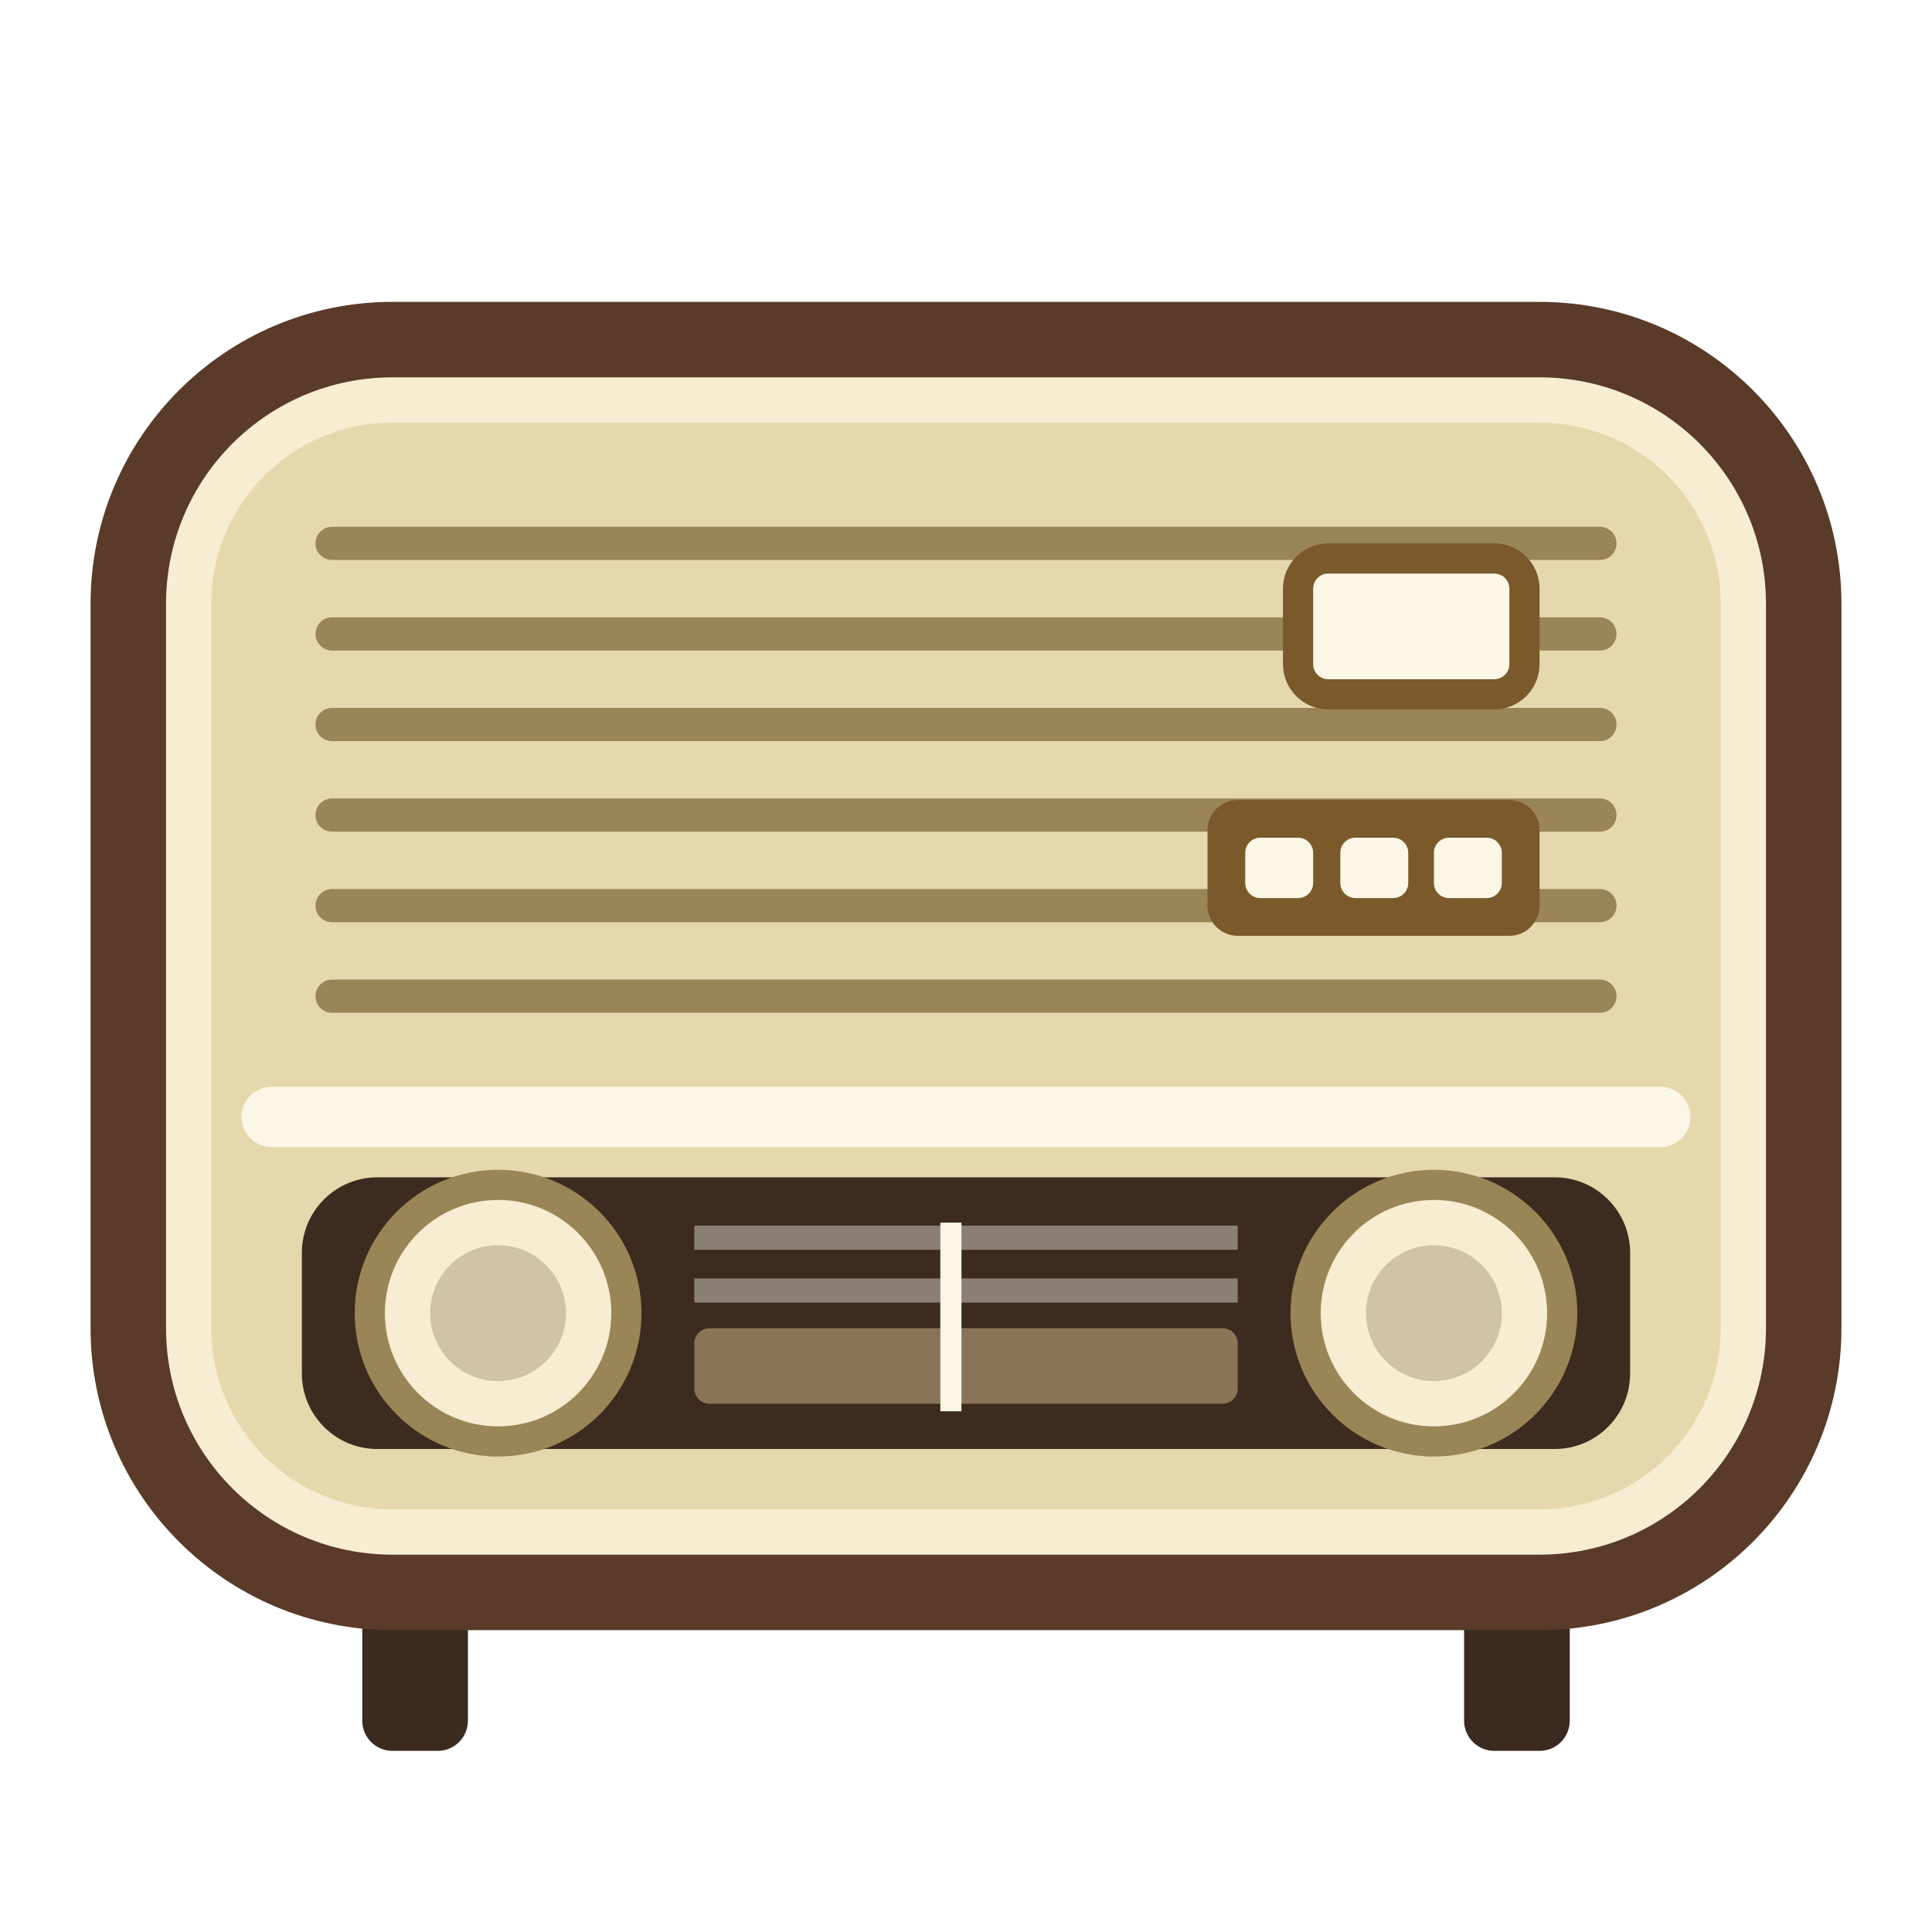
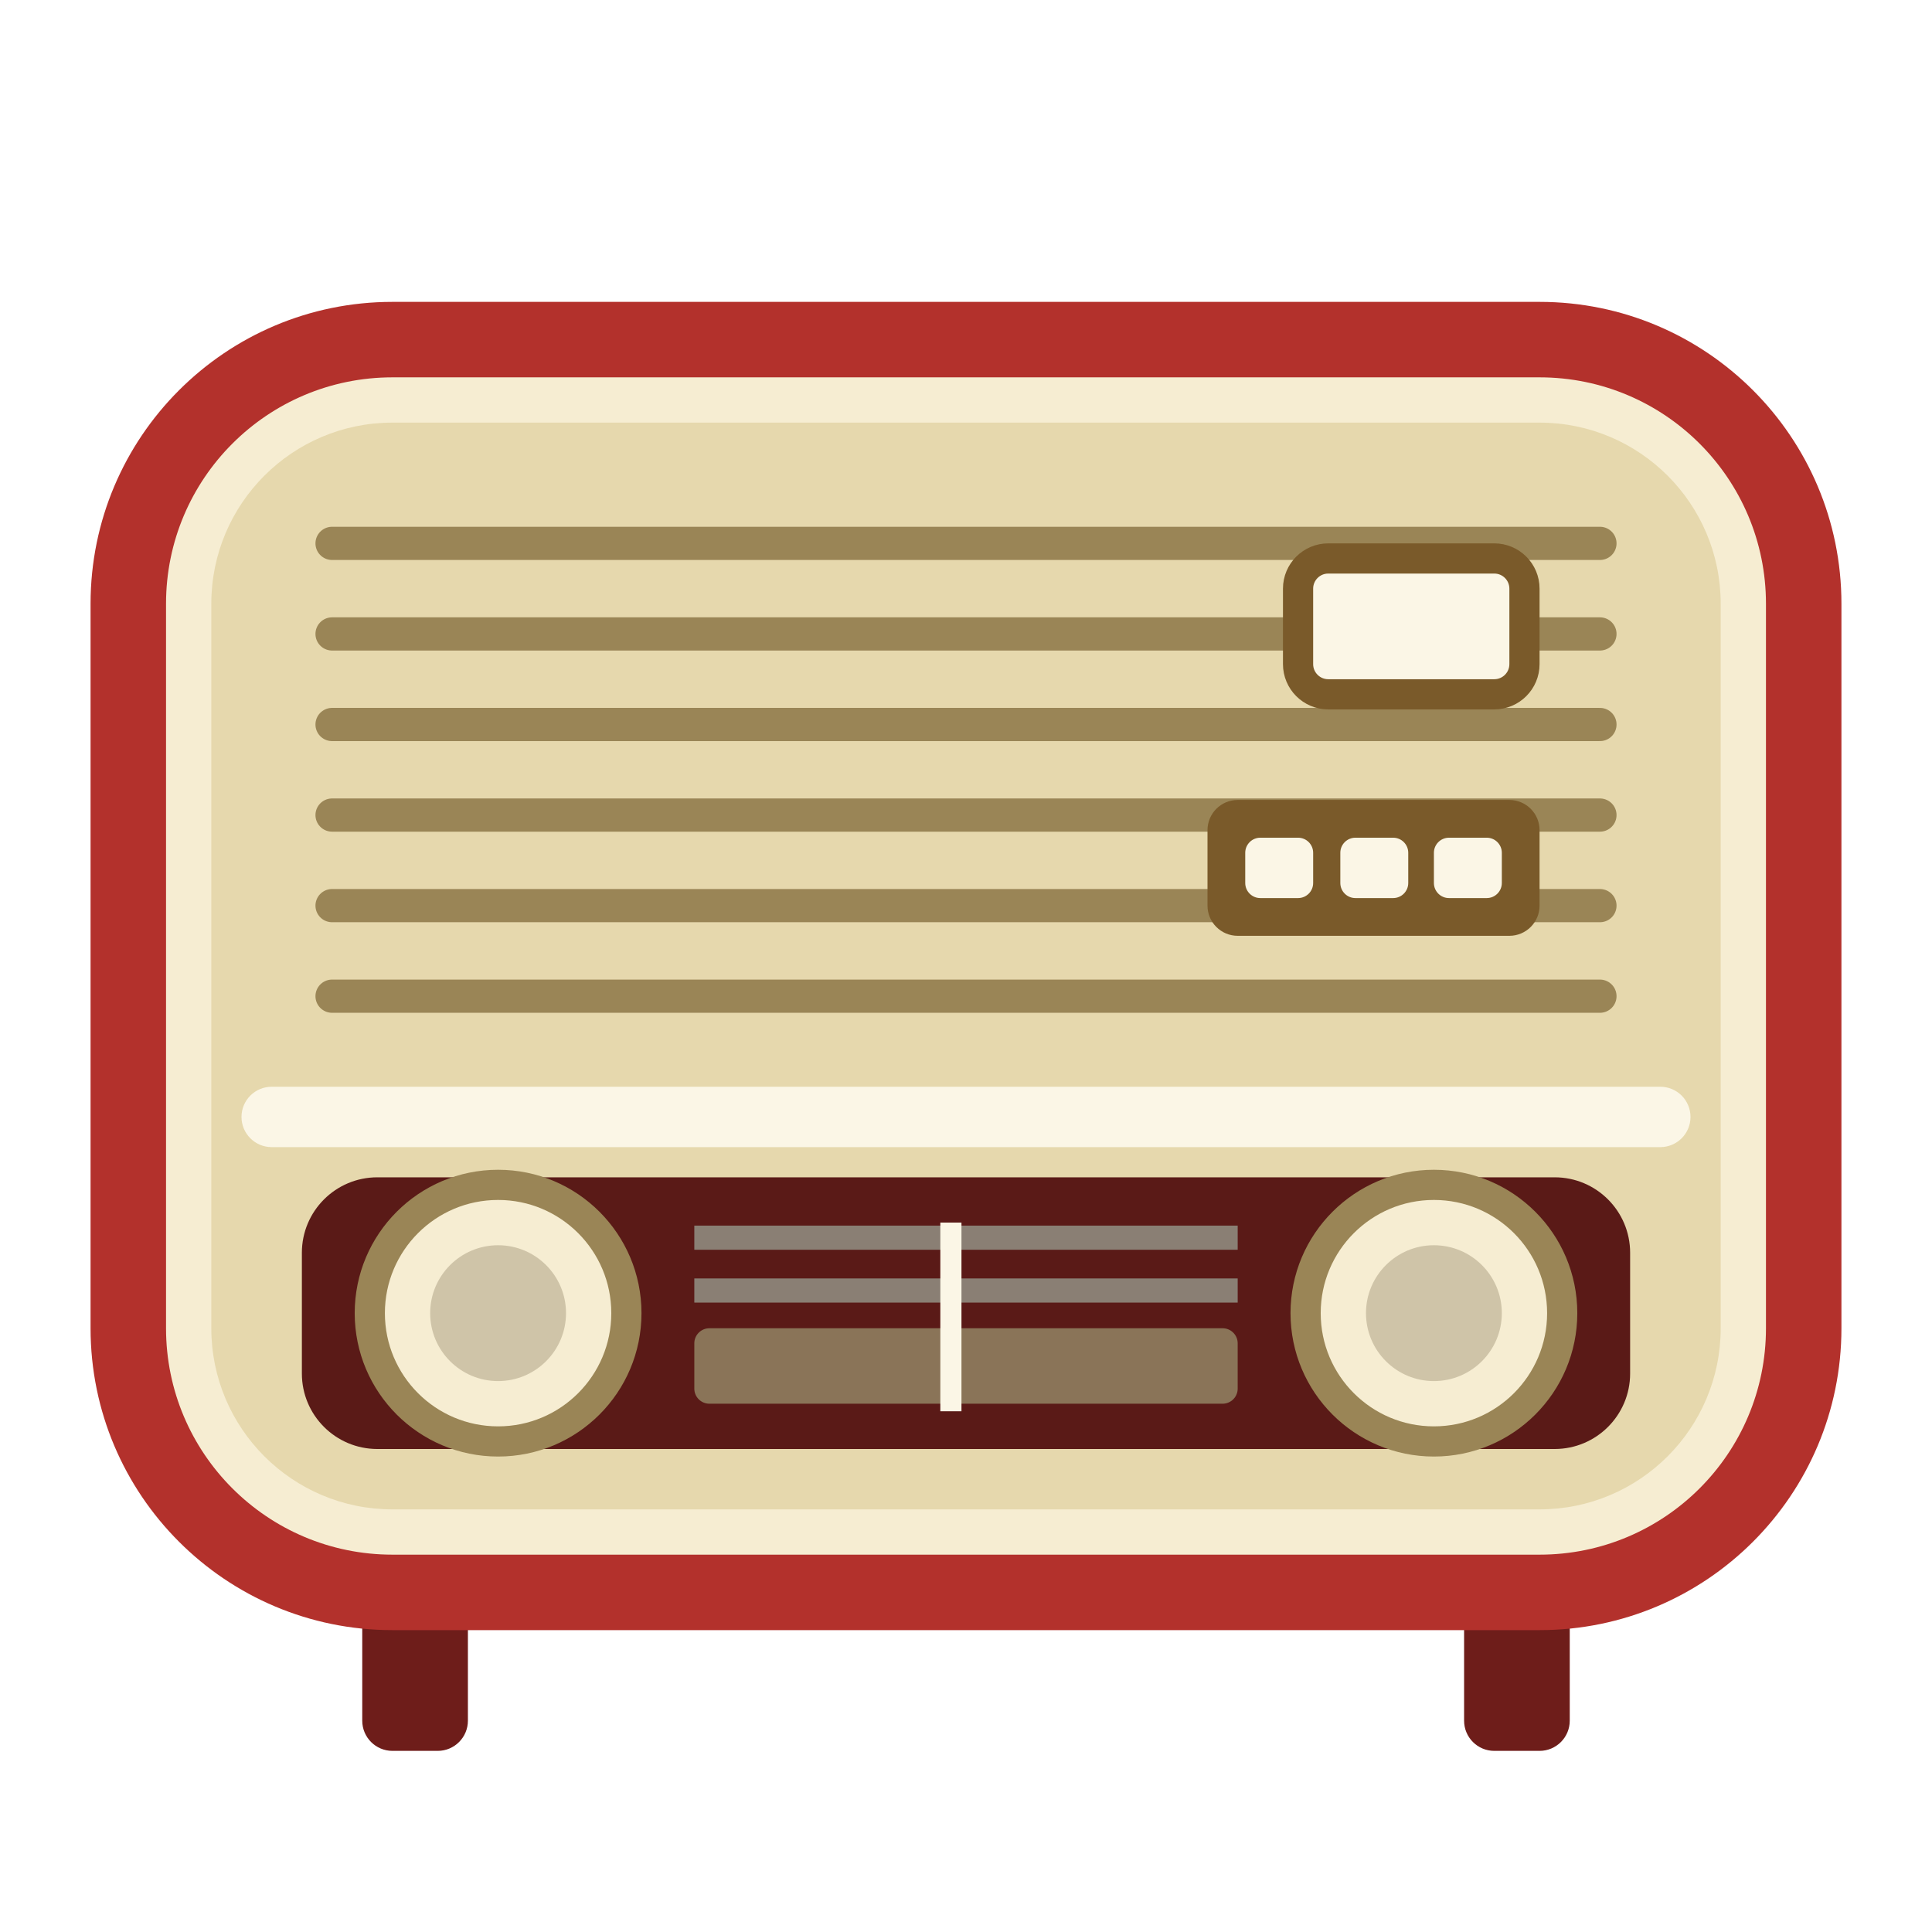
<svg xmlns="http://www.w3.org/2000/svg" width="128" height="128" viewBox="0 0 128 128">
-   <rect x="24" y="104" width="7" height="12" rx="2" fill="#3b2a20" />
-   <rect x="97" y="104" width="7" height="12" rx="2" fill="#3b2a20" />
-   <rect x="6" y="20" width="116" height="88" rx="20" fill="#5a3a28" />
+   <rect x="24" y="104" width="7" height="12" rx="2" fill="#6e1d1a" />
+   <rect x="97" y="104" width="7" height="12" rx="2" fill="#6e1d1a" />
+   <rect x="6" y="20" width="116" height="88" rx="20" fill="#b3312c" />
  <rect x="11" y="25" width="106" height="78" rx="15" fill="#f6edd2" />
  <rect x="14" y="28" width="100" height="72" rx="12" fill="#e6d8ad" />
  <g stroke="#9a8556" stroke-width="2.2" stroke-linecap="round">
    <line x1="22" y1="36" x2="106" y2="36" />
    <line x1="22" y1="42" x2="106" y2="42" />
    <line x1="22" y1="48" x2="106" y2="48" />
    <line x1="22" y1="54" x2="106" y2="54" />
    <line x1="22" y1="60" x2="106" y2="60" />
    <line x1="22" y1="66" x2="106" y2="66" />
  </g>
  <rect x="86" y="37" width="15" height="9" rx="2" fill="#fbf6e6" stroke="#7a5a2a" stroke-width="2" />
  <rect x="80" y="53" width="22" height="9" rx="2" fill="#7a5a2a" />
  <g fill="#fbf6e6">
    <rect x="82.5" y="55.5" width="4.5" height="4" rx="1" />
    <rect x="88.8" y="55.5" width="4.5" height="4" rx="1" />
    <rect x="95" y="55.5" width="4.5" height="4" rx="1" />
  </g>
  <rect x="16" y="72" width="96" height="4" rx="2" fill="#fbf6e6" />
-   <rect x="20" y="78" width="88" height="18" rx="5" fill="#3d2b1f" />
+   <rect x="20" y="78" width="88" height="18" rx="5" fill="#5a1a17" />
  <g stroke="#8a7f74" stroke-width="1.6">
    <line x1="46" y1="82" x2="82" y2="82" />
    <line x1="46" y1="85.5" x2="82" y2="85.5" />
  </g>
  <rect x="46" y="88" width="36" height="5" rx="1" fill="#8a7458" />
  <line x1="63" y1="81" x2="63" y2="93.5" stroke="#fbf6e6" stroke-width="1.4" />
  <g>
    <circle cx="33" cy="87" r="8.5" fill="#f6edd2" stroke="#9a8556" stroke-width="2" />
    <circle cx="33" cy="87" r="4.5" fill="#cfc4a8" />
    <circle cx="95" cy="87" r="8.5" fill="#f6edd2" stroke="#9a8556" stroke-width="2" />
    <circle cx="95" cy="87" r="4.5" fill="#cfc4a8" />
  </g>
</svg>
